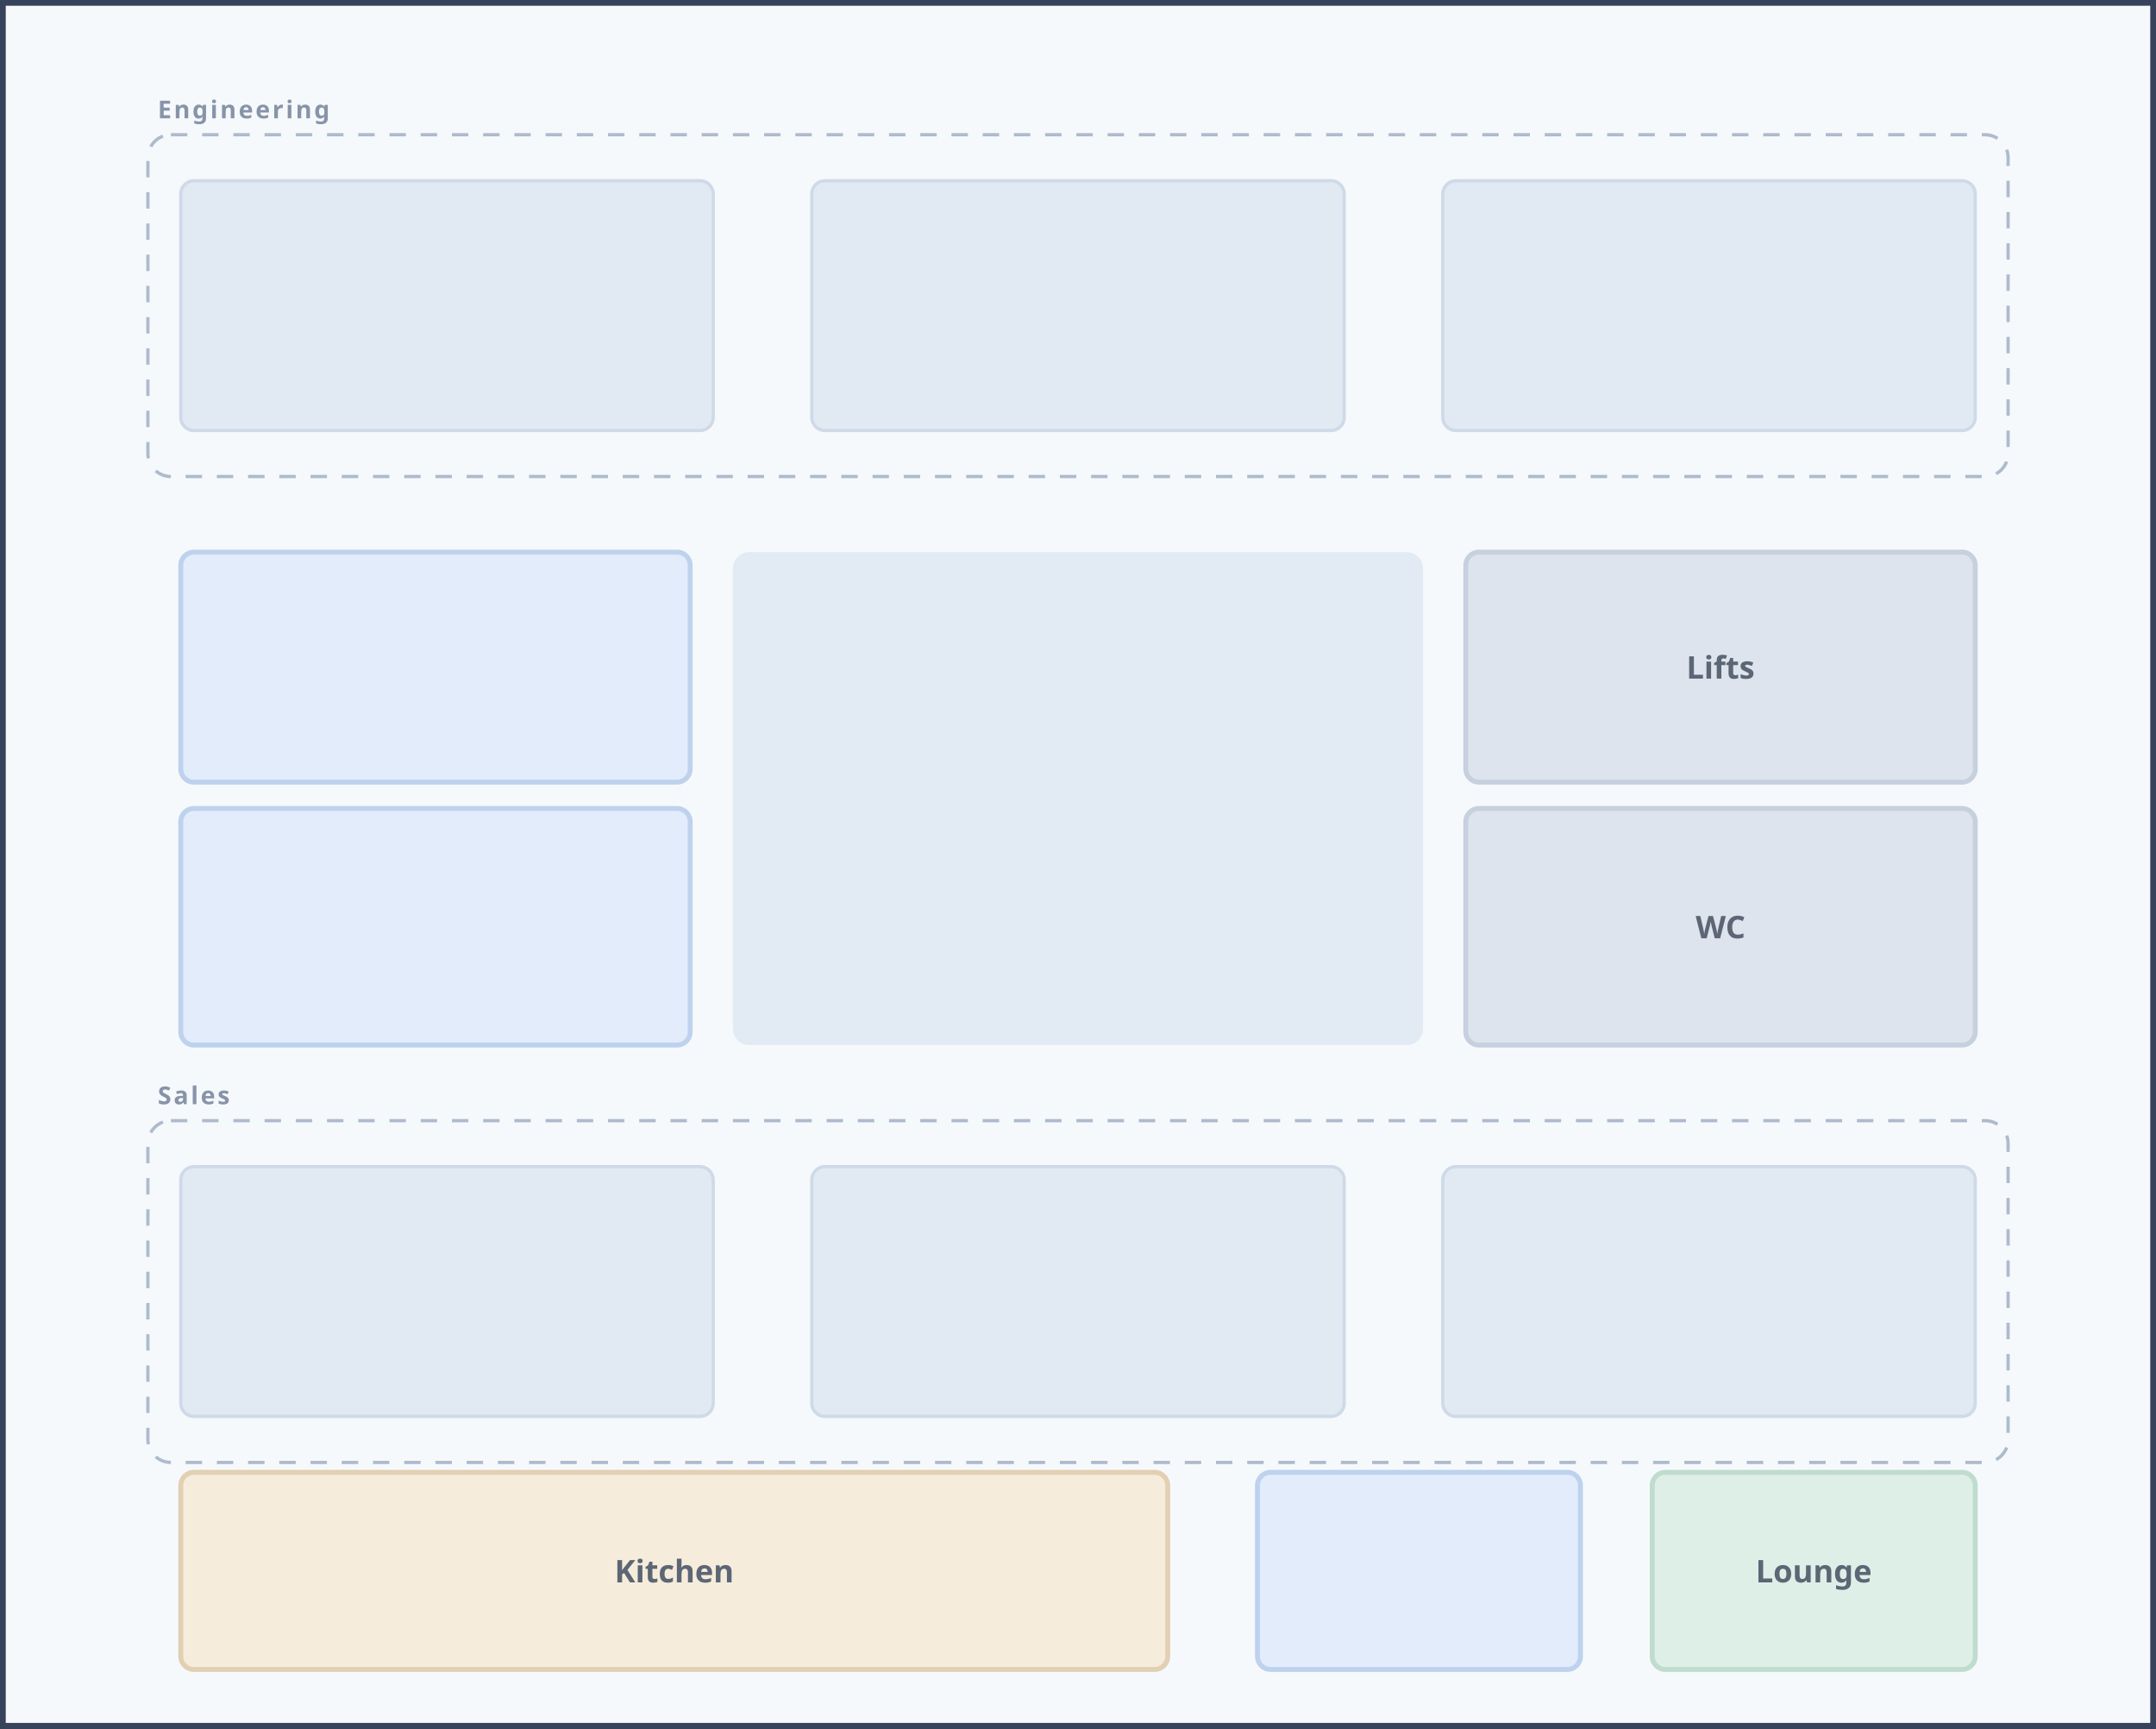
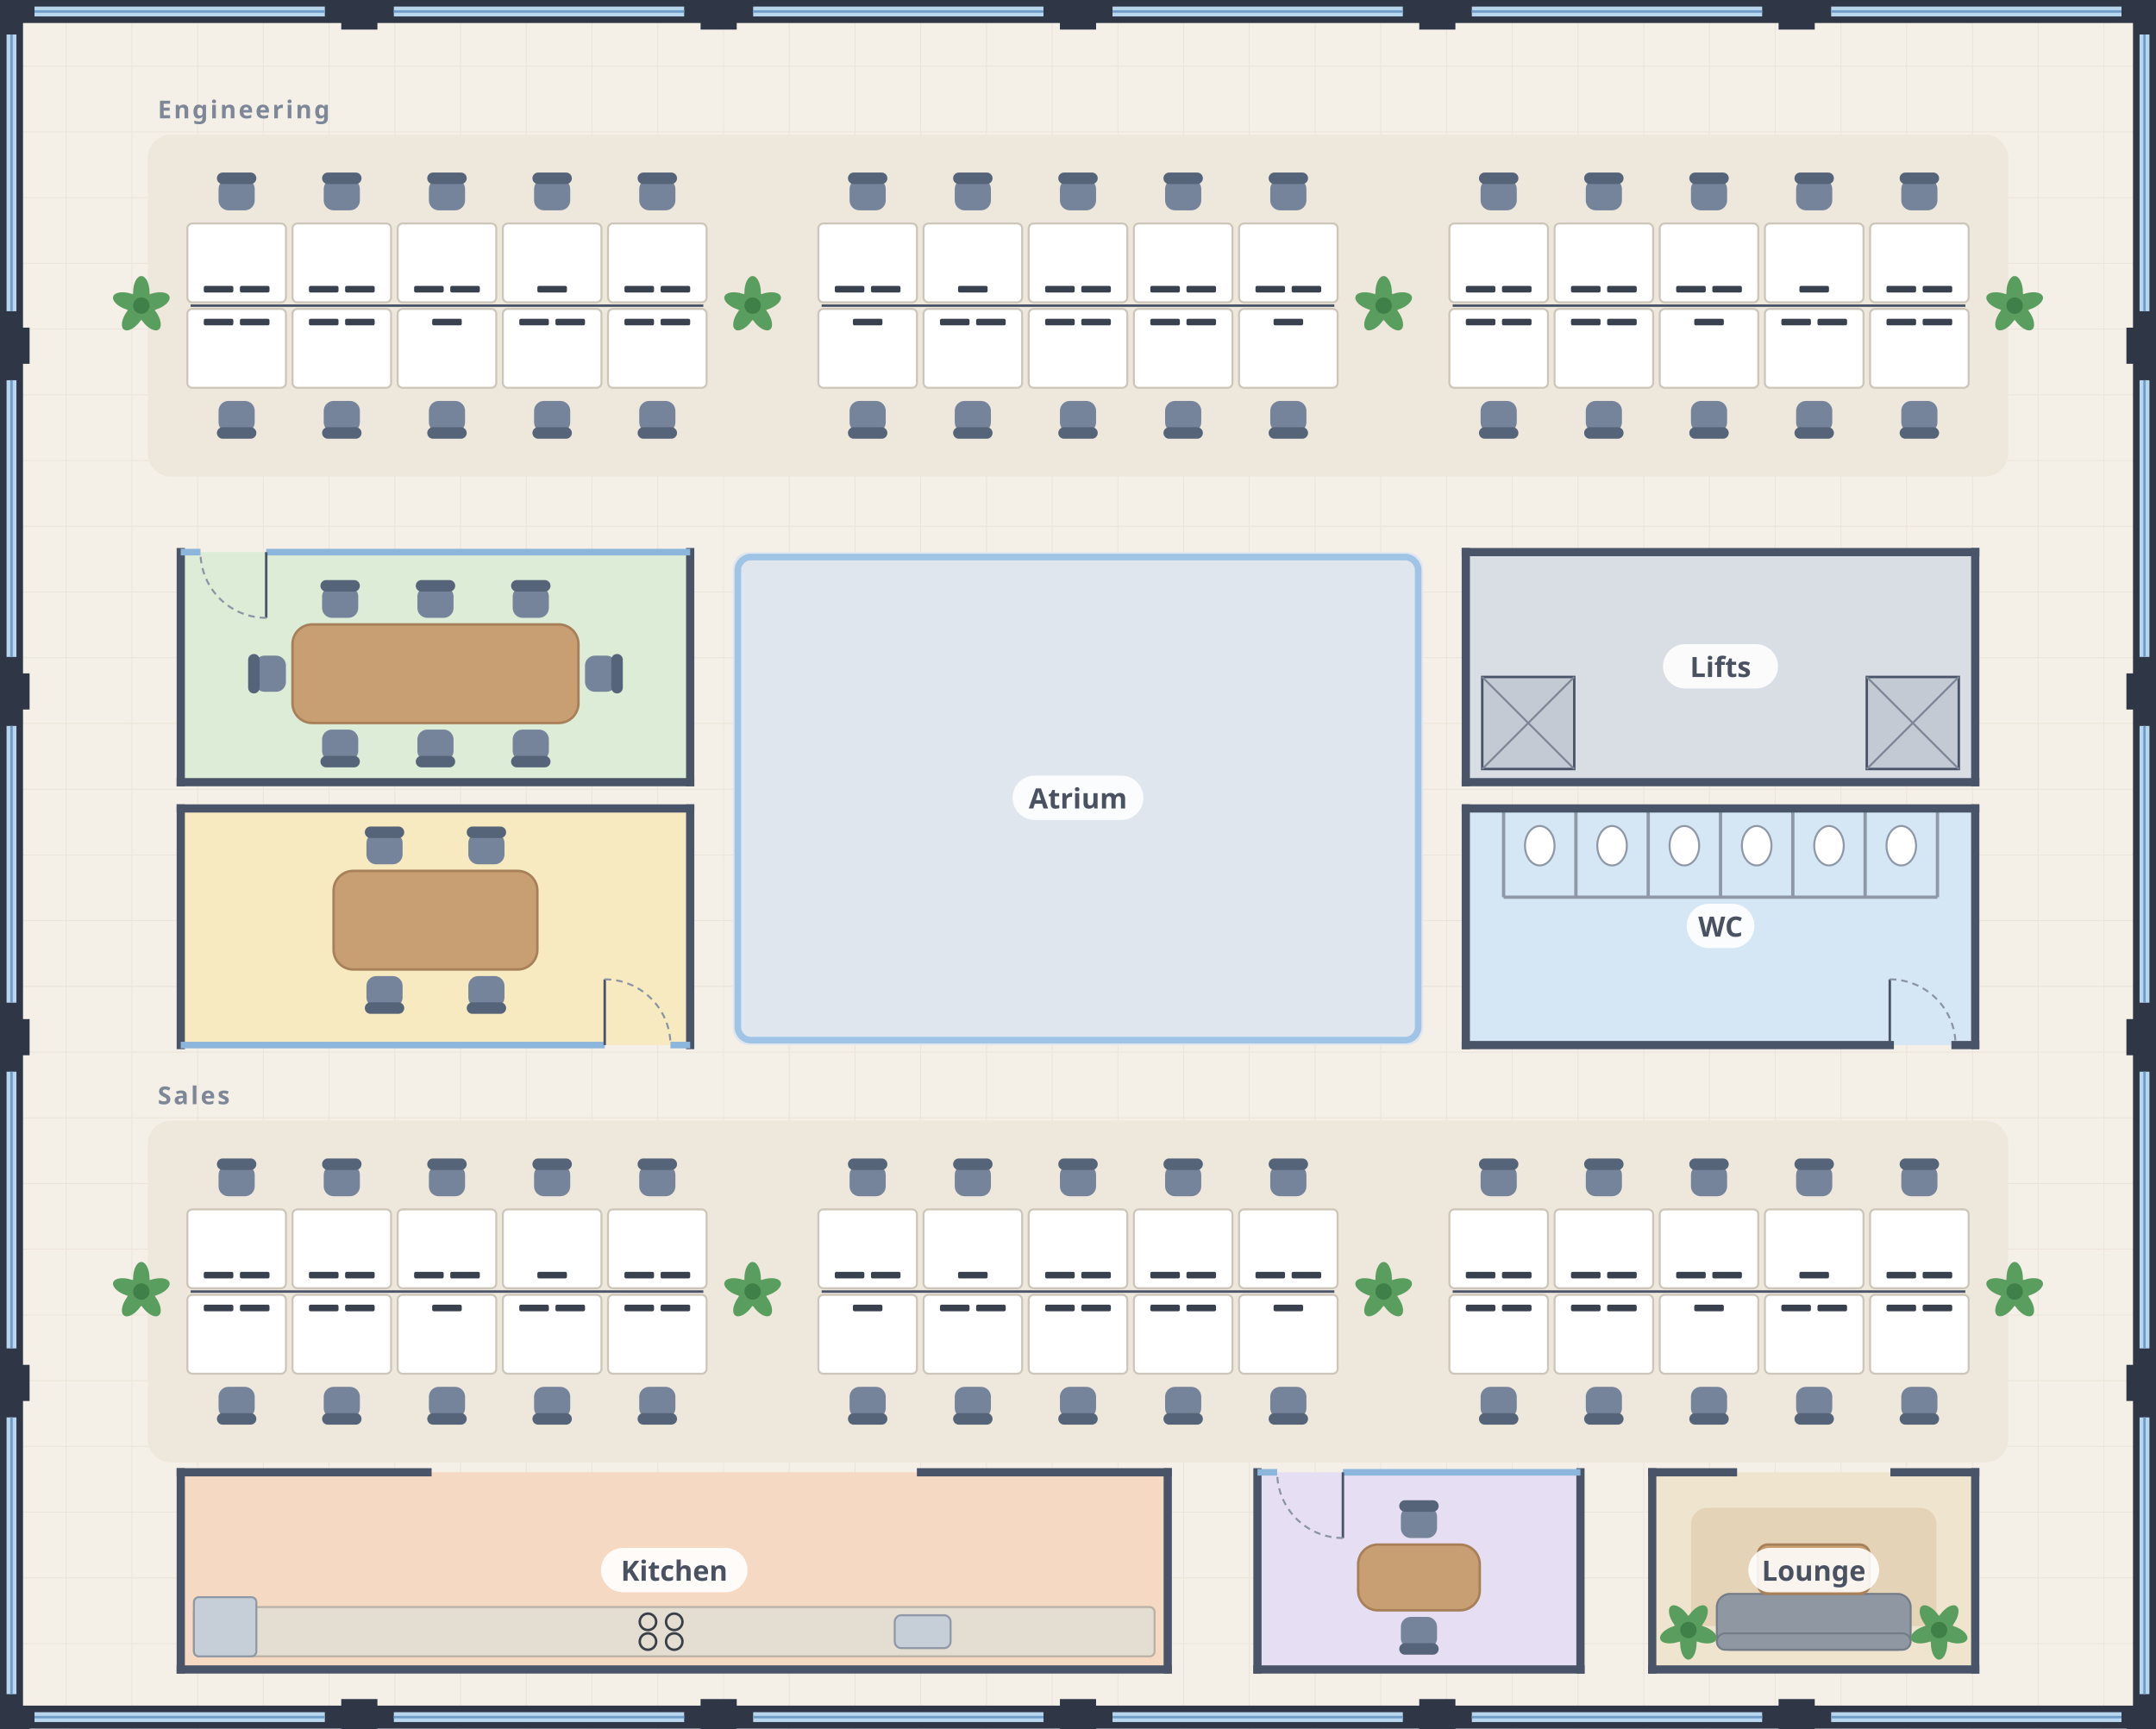
<svg xmlns="http://www.w3.org/2000/svg" viewBox="0 0 1312 1052" width="1312" height="1052">
  <style>
-   .slab   { fill: #f6f9fc; }
-   .void   { fill: #e2eaf4; }
-   .wall   { fill: none; stroke: #37435a; stroke-width: 7; stroke-linejoin: round; }
-   .bench  { fill: #e1e9f3; stroke: #cfdae8; stroke-width: 2; }
-   .room   { fill: #e2ecfb; stroke: #bed2ee; stroke-width: 3; }
-   .room--core  { fill: #dde4ee; stroke: #c6d0de; }
-   .room--wc    { fill: #dde4ee; stroke: #c6d0de; }
-   .room--cafe  { fill: #f6ecdb; stroke: #e2d0b3; }
-   .room--collab{ fill: #ddefe7; stroke: #bfdccf; }
-   .room--focus { fill: #e2ecfb; stroke: #bed2ee; }
-   .zone   { fill: none; stroke: #aebbcd; stroke-width: 2; stroke-dasharray: 10 9; }
-   .rlabel { fill: #5c6675; font: 600 19px system-ui, sans-serif; }
-   .zlabel { fill: #8794a8; font: 700 15px system-ui, sans-serif;
+   .slab   { fill: #f4efe7; }
+   .tiles  { fill: none; stroke: #ebe4d8; stroke-width: 1; }
+   .carpet { fill: #eee7dc; }
+   .void   { fill: #dfe6ee; }
+   .rail   { fill: none; stroke: #9fc4e6; stroke-width: 4; }
+   .wall   { fill: none; stroke: #2f3747; stroke-width: 14; stroke-linecap: square; }
+   .glass  { fill: none; stroke: #b9d6ef; stroke-width: 6; }
+   .glass-in { fill: none; stroke: #6f9cc6; stroke-width: 1.5; }
+   .column { fill: #2f3747; }
+   .part   { fill: none; stroke: #4a5468; stroke-width: 5; stroke-linecap: square; }
+   .part-glass { fill: none; stroke: #8db6dc; stroke-width: 4; }
+   .door   { fill: none; stroke: #4a5468; stroke-width: 1.5; }
+   .swing  { fill: none; stroke: #8b94a3; stroke-width: 1.2; stroke-dasharray: 4 3; }
+   .room--meeting    { fill: #f8eac0; }
+   .room--conference { fill: #dcecd6; }
+   .room--focus      { fill: #e6def2; }
+   .room--cafe       { fill: #f6d9c2; }
+   .room--collab     { fill: #efe5cf; }
+   .room--core       { fill: #d9dde4; }
+   .room--wc         { fill: #d5e6f4; }
+   .desktop  { fill: #ffffff; stroke: #cdc5b8; stroke-width: 1.2; }
+   .screen   { fill: #c9c1b3; }
+   .monitor  { fill: #39414f; }
+   .chair    { fill: #75849b; }
+   .chair-back { fill: #56647a; }
+   .table    { fill: #c89f72; stroke: #a7805a; stroke-width: 1.5; }
+   .counter  { fill: #e3ddd2; stroke: #b9b1a3; stroke-width: 1.2; }
+   .appliance{ fill: #c6ced8; stroke: #8e98a6; stroke-width: 1.2; }
+   .hob      { fill: none; stroke: #3a3f48; stroke-width: 1.5; }
+   .sofa     { fill: #8f97a3; stroke: #747c88; stroke-width: 1.2; }
+   .rug      { fill: #e4d3b6; }
+   .lift     { fill: #c4cad3; stroke: #4a5468; stroke-width: 1.5; }
+   .lift-x   { fill: none; stroke: #7d8696; stroke-width: 1.2; }
+   .tread    { fill: none; stroke: #9aa3b1; stroke-width: 1.2; }
+   .fixture  { fill: #ffffff; stroke: #8e98a6; stroke-width: 1.2; }
+   .stall    { fill: none; stroke: #8e98a6; stroke-width: 2; }
+   .leaf     { fill: #5a9e5f; }
+   .leaf-dk  { fill: #3f7f48; }
+   .pot      { fill: #bca88d; }
+   .pill     { fill: #ffffff; fill-opacity: 0.88; }
+   .rlabel { fill: #4a5262; font: 600 17px system-ui, sans-serif; }
+   .zlabel { fill: #7d8798; font: 700 15px system-ui, sans-serif;
            letter-spacing: 1.4px; text-transform: uppercase; }

  @media (prefers-color-scheme: dark) {
-     .slab   { fill: #141a26; }
-     .void   { fill: #0a0e17; }
-     .wall   { stroke: #6d7b92; }
-     .bench  { fill: #1e2533; stroke: #29313f; }
-     .room   { fill: #1d2738; stroke: #2e3b52; }
-     .room--core  { fill: #191f2b; stroke: #29313f; }
-     .room--wc    { fill: #191f2b; stroke: #29313f; }
-     .room--cafe  { fill: #2a2318; stroke: #3d3323; }
-     .room--collab{ fill: #14251f; stroke: #20372c; }
-     .room--focus { fill: #1d2738; stroke: #2e3b52; }
-     .zone   { stroke: #3a465a; }
-     .rlabel { fill: #97a3b6; }
+     .slab   { fill: #151b26; }
+     .tiles  { stroke: #1b2230; }
+     .carpet { fill: #19202c; }
+     .void   { fill: #0a0e16; }
+     .rail   { stroke: #34587a; }
+     .wall   { stroke: #8492a8; }
+     .glass  { stroke: #2c4a66; }
+     .glass-in { stroke: #4f7aa3; }
+     .column { fill: #8492a8; }
+     .part   { stroke: #5d6a80; }
+     .part-glass { stroke: #3d6488; }
+     .door   { stroke: #6d7a90; }
+     .swing  { stroke: #4b5568; }
+     .room--meeting    { fill: #2c2717; }
+     .room--conference { fill: #18271a; }
+     .room--focus      { fill: #231f30; }
+     .room--cafe       { fill: #2e2119; }
+     .room--collab     { fill: #262217; }
+     .room--core       { fill: #1c212b; }
+     .room--wc         { fill: #172433; }
+     .desktop  { fill: #2a3242; stroke: #384256; }
+     .screen   { fill: #3a4354; }
+     .monitor  { fill: #0c1018; }
+     .chair    { fill: #4a5568; }
+     .chair-back { fill: #3a4455; }
+     .table    { fill: #5c4630; stroke: #6f5639; }
+     .counter  { fill: #2b3240; stroke: #3c4558; }
+     .appliance{ fill: #2f3746; stroke: #4b5568; }
+     .hob      { stroke: #8a94a6; }
+     .sofa     { fill: #3c4454; stroke: #4b5466; }
+     .rug      { fill: #2e2a22; }
+     .lift     { fill: #262c38; stroke: #5d6a80; }
+     .lift-x   { stroke: #4b5568; }
+     .tread    { stroke: #3c4558; }
+     .fixture  { fill: #2a3242; stroke: #4b5568; }
+     .stall    { stroke: #4b5568; }
+     .leaf     { fill: #3c7343; }
+     .leaf-dk  { fill: #2c5a33; }
+     .pot      { fill: #5b4f40; }
+     .pill     { fill: #151b26; }
+     .rlabel { fill: #a3aec0; }
    .zlabel { fill: #6b7890; }
  }
</style>
+   <defs>
+     <g id="chair">
+       <rect class="chair" x="-11" y="-9" width="22" height="19" rx="6" />
+       <rect class="chair-back" x="-12" y="-13" width="24" height="7" rx="3.5" />
+     </g>
+     <g id="plant">
+       <circle class="pot" r="9" />
+       <ellipse class="leaf" cx="0" cy="-8" rx="5" ry="10" />
+       <ellipse class="leaf" cx="0" cy="-8" rx="5" ry="10" transform="rotate(72)" />
+       <ellipse class="leaf" cx="0" cy="-8" rx="5" ry="10" transform="rotate(144)" />
+       <ellipse class="leaf" cx="0" cy="-8" rx="5" ry="10" transform="rotate(216)" />
+       <ellipse class="leaf" cx="0" cy="-8" rx="5" ry="10" transform="rotate(288)" />
+       <circle class="leaf-dk" r="5" />
+     </g>
+     <pattern id="tiles" width="40" height="40" patternUnits="userSpaceOnUse">
+       <path class="tiles" d="M40 0H0V40" />
+     </pattern>
+   </defs>
  <g class="plate">
    <rect class="slab" x="0" y="0" width="1312" height="1052" />
+     <rect fill="url(#tiles)" x="0" y="0" width="1312" height="1052" />
+     <rect class="carpet" x="90" y="82" width="1132" height="208" rx="14" />
+     <rect class="carpet" x="90" y="682" width="1132" height="208" rx="14" />
    <rect class="void" x="446" y="336" width="420" height="300" rx="10" />
-   </g>
-   <g class="zones">
-     <rect class="zone" x="90" y="82" width="1132" height="208" rx="14" />
-     <text class="zlabel" x="96" y="72" text-anchor="start">Engineering</text>
-     <rect class="zone" x="90" y="682" width="1132" height="208" rx="14" />
-     <text class="zlabel" x="96" y="672" text-anchor="start">Sales</text>
+     <rect class="rail" x="449" y="339" width="414" height="294" rx="8" />
  </g>
  <g class="rooms">
-     <rect class="room" x="110" y="336" width="310" height="140" rx="8" />
-     <rect class="room" x="110" y="492" width="310" height="144" rx="8" />
-     <rect class="room room--core" x="892" y="336" width="310" height="140" rx="8" />
-     <text class="rlabel" x="1047" y="413" text-anchor="middle">Lifts</text>
-     <rect class="room room--wc" x="892" y="492" width="310" height="144" rx="8" />
-     <text class="rlabel" x="1047" y="571" text-anchor="middle">WC</text>
-     <rect class="room room--cafe" x="110" y="896" width="600.6" height="120" rx="8" />
-     <text class="rlabel" x="410.3" y="963" text-anchor="middle">Kitchen</text>
-     <rect class="room room--focus" x="765.2" y="896" width="196.56" height="120" rx="8" />
-     <rect class="room room--collab" x="1005.44" y="896" width="196.56" height="120" rx="8" />
-     <text class="rlabel" x="1103.72" y="963" text-anchor="middle">Lounge</text>
+     <g transform="translate(265 406) rotate(180) translate(-155 -70)">
+       <rect class="room--conference" x="0" y="0" width="310" height="140" />
+       <rect class="table" x="68" y="36" width="174" height="60" rx="12" />
+       <use href="#chair" transform="translate(97 22)" />
+       <use href="#chair" transform="translate(97 110) rotate(180)" />
+       <use href="#chair" transform="translate(155 22)" />
+       <use href="#chair" transform="translate(155 110) rotate(180)" />
+       <use href="#chair" transform="translate(213 22)" />
+       <use href="#chair" transform="translate(213 110) rotate(180)" />
+       <use href="#chair" transform="translate(54 66) rotate(-90)" />
+       <use href="#chair" transform="translate(256 66) rotate(90)" />
+       <path class="part" d="M0 0L310 0" />
+       <path class="part" d="M0 0L0 140" />
+       <path class="part" d="M310 0L310 140" />
+       <path class="part-glass" d="M0 140L258 140" />
+       <path class="part-glass" d="M298 140L310 140" />
+       <path class="door" d="M258 140L258 100" />
+       <path class="swing" d="M258 100A40 40 0 0 1 298 140" />
+     </g>
+     <g transform="translate(265 564) translate(-155 -72)">
+       <rect class="room--meeting" x="0" y="0" width="310" height="144" />
+       <rect class="table" x="93" y="38" width="124" height="60" rx="12" />
+       <use href="#chair" transform="translate(124 24)" />
+       <use href="#chair" transform="translate(124 112) rotate(180)" />
+       <use href="#chair" transform="translate(186 24)" />
+       <use href="#chair" transform="translate(186 112) rotate(180)" />
+       <path class="part" d="M0 0L310 0" />
+       <path class="part" d="M0 0L0 144" />
+       <path class="part" d="M310 0L310 144" />
+       <path class="part-glass" d="M0 144L258 144" />
+       <path class="part-glass" d="M298 144L310 144" />
+       <path class="door" d="M258 144L258 104" />
+       <path class="swing" d="M258 104A40 40 0 0 1 298 144" />
+     </g>
+     <g transform="translate(1047 406) rotate(180) translate(-155 -70)">
+       <rect class="room--core" x="0" y="0" width="310" height="140" />
+       <rect class="lift" x="10" y="8" width="56" height="56" />
+       <path class="lift-x" d="M10 8L66 64M66 8L10 64" />
+       <rect class="lift" x="244" y="8" width="56" height="56" />
+       <path class="lift-x" d="M244 8L300 64M300 8L244 64" />
+       <path class="part" d="M0 0L310 0" />
+       <path class="part" d="M0 0L0 140" />
+       <path class="part" d="M310 0L310 140" />
+       <path class="part" d="M0 140L310 140" />
+     </g>
+     <g transform="translate(1047 564) translate(-155 -72)">
+       <rect class="room--wc" x="0" y="0" width="310" height="144" />
+       <path class="stall" d="M23 0L23 54" />
+       <ellipse class="fixture" cx="45" cy="22.68" rx="9" ry="12" />
+       <path class="stall" d="M67 0L67 54" />
+       <ellipse class="fixture" cx="89" cy="22.68" rx="9" ry="12" />
+       <path class="stall" d="M111 0L111 54" />
+       <ellipse class="fixture" cx="133" cy="22.68" rx="9" ry="12" />
+       <path class="stall" d="M155 0L155 54" />
+       <ellipse class="fixture" cx="177" cy="22.68" rx="9" ry="12" />
+       <path class="stall" d="M199 0L199 54" />
+       <ellipse class="fixture" cx="221" cy="22.68" rx="9" ry="12" />
+       <path class="stall" d="M243 0L243 54" />
+       <ellipse class="fixture" cx="265" cy="22.68" rx="9" ry="12" />
+       <path class="stall" d="M287 0L287 54" />
+       <path class="stall" d="M23 54L287 54" />
+       <path class="part" d="M0 0L310 0" />
+       <path class="part" d="M0 0L0 144" />
+       <path class="part" d="M310 0L310 144" />
+       <path class="part" d="M0 144L258 144" />
+       <path class="part" d="M298 144L310 144" />
+       <path class="door" d="M258 144L258 104" />
+       <path class="swing" d="M258 104A40 40 0 0 1 298 144" />
+     </g>
+     <g transform="translate(410.3 956) rotate(180) translate(-300.3 -60)">
+       <rect class="room--cafe" x="0" y="0" width="600.6" height="120" />
+       <rect class="counter" x="8" y="8" width="584.6" height="30" rx="3" />
+       <rect class="appliance" x="132.13" y="13" width="34" height="20" rx="4" />
+       <circle class="hob" cx="300.3" cy="17" r="5" />
+       <circle class="hob" cx="316.3" cy="17" r="5" />
+       <circle class="hob" cx="300.3" cy="29" r="5" />
+       <circle class="hob" cx="316.3" cy="29" r="5" />
+       <rect class="appliance" x="554.6" y="8" width="38" height="36" rx="3" />
+       <path class="part" d="M0 0L600.6 0" />
+       <path class="part" d="M0 0L0 120" />
+       <path class="part" d="M600.6 0L600.6 120" />
+       <path class="part" d="M0 120L150.15 120" />
+       <path class="part" d="M450.45 120L600.6 120" />
+     </g>
+     <g transform="translate(863.48 956) rotate(180) translate(-98.28 -60)">
+       <rect class="room--focus" x="0" y="0" width="196.56" height="120" />
+       <rect class="table" x="61.28" y="36" width="74" height="40" rx="12" />
+       <use href="#chair" transform="translate(98.28 22)" />
+       <use href="#chair" transform="translate(98.28 90) rotate(180)" />
+       <path class="part" d="M0 0L196.56 0" />
+       <path class="part" d="M0 0L0 120" />
+       <path class="part" d="M196.56 0L196.56 120" />
+       <path class="part-glass" d="M0 120L144.56 120" />
+       <path class="part-glass" d="M184.56 120L196.56 120" />
+       <path class="door" d="M144.56 120L144.56 80" />
+       <path class="swing" d="M144.56 80A40 40 0 0 1 184.56 120" />
+     </g>
+     <g transform="translate(1103.72 956) rotate(180) translate(-98.28 -60)">
+       <rect class="room--collab" x="0" y="0" width="196.56" height="120" />
+       <rect class="rug" x="23.59" y="26.4" width="149.39" height="72" rx="10" />
+       <rect class="sofa" x="39.31" y="12" width="117.94" height="34" rx="8" />
+       <rect class="sofa" x="39.31" y="12" width="117.94" height="10" rx="5" />
+       <rect class="table" x="64.28" y="46" width="68" height="30" rx="6" />
+       <use href="#plant" transform="translate(22 24)" />
+       <use href="#plant" transform="translate(174.56 24)" />
+       <path class="part" d="M0 0L196.56 0" />
+       <path class="part" d="M0 0L0 120" />
+       <path class="part" d="M196.56 0L196.56 120" />
+       <path class="part" d="M0 120L49.14 120" />
+       <path class="part" d="M147.42 120L196.56 120" />
+     </g>
  </g>
  <g class="benches">
-     <rect class="bench" x="110" y="110" width="324" height="152" rx="8" />
-     <rect class="bench" x="110" y="710" width="324" height="152" rx="8" />
-     <rect class="bench" x="494" y="110" width="324" height="152" rx="8" />
-     <rect class="bench" x="494" y="710" width="324" height="152" rx="8" />
-     <rect class="bench" x="878" y="110" width="324" height="152" rx="8" />
-     <rect class="bench" x="878" y="710" width="324" height="152" rx="8" />
+     <path class="door" d="M116 186L428 186" />
+     <path class="door" d="M116 786L428 786" />
+     <path class="door" d="M500 186L812 186" />
+     <path class="door" d="M500 786L812 786" />
+     <path class="door" d="M884 186L1196 186" />
+     <path class="door" d="M884 786L1196 786" />
+     <rect class="desktop" x="114" y="136" width="60" height="48" rx="3" />
+     <rect class="monitor" x="124" y="174" width="18" height="4" rx="1" />
+     <rect class="monitor" x="146" y="174" width="18" height="4" rx="1" />
+     <use href="#chair" transform="translate(144 118)" />
+     <rect class="desktop" x="178" y="136" width="60" height="48" rx="3" />
+     <rect class="monitor" x="188" y="174" width="18" height="4" rx="1" />
+     <rect class="monitor" x="210" y="174" width="18" height="4" rx="1" />
+     <use href="#chair" transform="translate(208 118)" />
+     <rect class="desktop" x="242" y="136" width="60" height="48" rx="3" />
+     <rect class="monitor" x="252" y="174" width="18" height="4" rx="1" />
+     <rect class="monitor" x="274" y="174" width="18" height="4" rx="1" />
+     <use href="#chair" transform="translate(272 118)" />
+     <rect class="desktop" x="306" y="136" width="60" height="48" rx="3" />
+     <rect class="monitor" x="327" y="174" width="18" height="4" rx="1" />
+     <use href="#chair" transform="translate(336 118)" />
+     <rect class="desktop" x="370" y="136" width="60" height="48" rx="3" />
+     <rect class="monitor" x="380" y="174" width="18" height="4" rx="1" />
+     <rect class="monitor" x="402" y="174" width="18" height="4" rx="1" />
+     <use href="#chair" transform="translate(400 118)" />
+     <rect class="desktop" x="114" y="188" width="60" height="48" rx="3" />
+     <rect class="monitor" x="124" y="194" width="18" height="4" rx="1" />
+     <rect class="monitor" x="146" y="194" width="18" height="4" rx="1" />
+     <use href="#chair" transform="translate(144 254) rotate(180)" />
+     <rect class="desktop" x="178" y="188" width="60" height="48" rx="3" />
+     <rect class="monitor" x="188" y="194" width="18" height="4" rx="1" />
+     <rect class="monitor" x="210" y="194" width="18" height="4" rx="1" />
+     <use href="#chair" transform="translate(208 254) rotate(180)" />
+     <rect class="desktop" x="242" y="188" width="60" height="48" rx="3" />
+     <rect class="monitor" x="263" y="194" width="18" height="4" rx="1" />
+     <use href="#chair" transform="translate(272 254) rotate(180)" />
+     <rect class="desktop" x="306" y="188" width="60" height="48" rx="3" />
+     <rect class="monitor" x="316" y="194" width="18" height="4" rx="1" />
+     <rect class="monitor" x="338" y="194" width="18" height="4" rx="1" />
+     <use href="#chair" transform="translate(336 254) rotate(180)" />
+     <rect class="desktop" x="370" y="188" width="60" height="48" rx="3" />
+     <rect class="monitor" x="380" y="194" width="18" height="4" rx="1" />
+     <rect class="monitor" x="402" y="194" width="18" height="4" rx="1" />
+     <use href="#chair" transform="translate(400 254) rotate(180)" />
+     <rect class="desktop" x="498" y="136" width="60" height="48" rx="3" />
+     <rect class="monitor" x="508" y="174" width="18" height="4" rx="1" />
+     <rect class="monitor" x="530" y="174" width="18" height="4" rx="1" />
+     <use href="#chair" transform="translate(528 118)" />
+     <rect class="desktop" x="562" y="136" width="60" height="48" rx="3" />
+     <rect class="monitor" x="583" y="174" width="18" height="4" rx="1" />
+     <use href="#chair" transform="translate(592 118)" />
+     <rect class="desktop" x="626" y="136" width="60" height="48" rx="3" />
+     <rect class="monitor" x="636" y="174" width="18" height="4" rx="1" />
+     <rect class="monitor" x="658" y="174" width="18" height="4" rx="1" />
+     <use href="#chair" transform="translate(656 118)" />
+     <rect class="desktop" x="690" y="136" width="60" height="48" rx="3" />
+     <rect class="monitor" x="700" y="174" width="18" height="4" rx="1" />
+     <rect class="monitor" x="722" y="174" width="18" height="4" rx="1" />
+     <use href="#chair" transform="translate(720 118)" />
+     <rect class="desktop" x="754" y="136" width="60" height="48" rx="3" />
+     <rect class="monitor" x="764" y="174" width="18" height="4" rx="1" />
+     <rect class="monitor" x="786" y="174" width="18" height="4" rx="1" />
+     <use href="#chair" transform="translate(784 118)" />
+     <rect class="desktop" x="498" y="188" width="60" height="48" rx="3" />
+     <rect class="monitor" x="519" y="194" width="18" height="4" rx="1" />
+     <use href="#chair" transform="translate(528 254) rotate(180)" />
+     <rect class="desktop" x="562" y="188" width="60" height="48" rx="3" />
+     <rect class="monitor" x="572" y="194" width="18" height="4" rx="1" />
+     <rect class="monitor" x="594" y="194" width="18" height="4" rx="1" />
+     <use href="#chair" transform="translate(592 254) rotate(180)" />
+     <rect class="desktop" x="626" y="188" width="60" height="48" rx="3" />
+     <rect class="monitor" x="636" y="194" width="18" height="4" rx="1" />
+     <rect class="monitor" x="658" y="194" width="18" height="4" rx="1" />
+     <use href="#chair" transform="translate(656 254) rotate(180)" />
+     <rect class="desktop" x="690" y="188" width="60" height="48" rx="3" />
+     <rect class="monitor" x="700" y="194" width="18" height="4" rx="1" />
+     <rect class="monitor" x="722" y="194" width="18" height="4" rx="1" />
+     <use href="#chair" transform="translate(720 254) rotate(180)" />
+     <rect class="desktop" x="754" y="188" width="60" height="48" rx="3" />
+     <rect class="monitor" x="775" y="194" width="18" height="4" rx="1" />
+     <use href="#chair" transform="translate(784 254) rotate(180)" />
+     <rect class="desktop" x="882" y="136" width="60" height="48" rx="3" />
+     <rect class="monitor" x="892" y="174" width="18" height="4" rx="1" />
+     <rect class="monitor" x="914" y="174" width="18" height="4" rx="1" />
+     <use href="#chair" transform="translate(912 118)" />
+     <rect class="desktop" x="946" y="136" width="60" height="48" rx="3" />
+     <rect class="monitor" x="956" y="174" width="18" height="4" rx="1" />
+     <rect class="monitor" x="978" y="174" width="18" height="4" rx="1" />
+     <use href="#chair" transform="translate(976 118)" />
+     <rect class="desktop" x="1010" y="136" width="60" height="48" rx="3" />
+     <rect class="monitor" x="1020" y="174" width="18" height="4" rx="1" />
+     <rect class="monitor" x="1042" y="174" width="18" height="4" rx="1" />
+     <use href="#chair" transform="translate(1040 118)" />
+     <rect class="desktop" x="1074" y="136" width="60" height="48" rx="3" />
+     <rect class="monitor" x="1095" y="174" width="18" height="4" rx="1" />
+     <use href="#chair" transform="translate(1104 118)" />
+     <rect class="desktop" x="1138" y="136" width="60" height="48" rx="3" />
+     <rect class="monitor" x="1148" y="174" width="18" height="4" rx="1" />
+     <rect class="monitor" x="1170" y="174" width="18" height="4" rx="1" />
+     <use href="#chair" transform="translate(1168 118)" />
+     <rect class="desktop" x="882" y="188" width="60" height="48" rx="3" />
+     <rect class="monitor" x="892" y="194" width="18" height="4" rx="1" />
+     <rect class="monitor" x="914" y="194" width="18" height="4" rx="1" />
+     <use href="#chair" transform="translate(912 254) rotate(180)" />
+     <rect class="desktop" x="946" y="188" width="60" height="48" rx="3" />
+     <rect class="monitor" x="956" y="194" width="18" height="4" rx="1" />
+     <rect class="monitor" x="978" y="194" width="18" height="4" rx="1" />
+     <use href="#chair" transform="translate(976 254) rotate(180)" />
+     <rect class="desktop" x="1010" y="188" width="60" height="48" rx="3" />
+     <rect class="monitor" x="1031" y="194" width="18" height="4" rx="1" />
+     <use href="#chair" transform="translate(1040 254) rotate(180)" />
+     <rect class="desktop" x="1074" y="188" width="60" height="48" rx="3" />
+     <rect class="monitor" x="1084" y="194" width="18" height="4" rx="1" />
+     <rect class="monitor" x="1106" y="194" width="18" height="4" rx="1" />
+     <use href="#chair" transform="translate(1104 254) rotate(180)" />
+     <rect class="desktop" x="1138" y="188" width="60" height="48" rx="3" />
+     <rect class="monitor" x="1148" y="194" width="18" height="4" rx="1" />
+     <rect class="monitor" x="1170" y="194" width="18" height="4" rx="1" />
+     <use href="#chair" transform="translate(1168 254) rotate(180)" />
+     <rect class="desktop" x="114" y="736" width="60" height="48" rx="3" />
+     <rect class="monitor" x="124" y="774" width="18" height="4" rx="1" />
+     <rect class="monitor" x="146" y="774" width="18" height="4" rx="1" />
+     <use href="#chair" transform="translate(144 718)" />
+     <rect class="desktop" x="178" y="736" width="60" height="48" rx="3" />
+     <rect class="monitor" x="188" y="774" width="18" height="4" rx="1" />
+     <rect class="monitor" x="210" y="774" width="18" height="4" rx="1" />
+     <use href="#chair" transform="translate(208 718)" />
+     <rect class="desktop" x="242" y="736" width="60" height="48" rx="3" />
+     <rect class="monitor" x="252" y="774" width="18" height="4" rx="1" />
+     <rect class="monitor" x="274" y="774" width="18" height="4" rx="1" />
+     <use href="#chair" transform="translate(272 718)" />
+     <rect class="desktop" x="306" y="736" width="60" height="48" rx="3" />
+     <rect class="monitor" x="327" y="774" width="18" height="4" rx="1" />
+     <use href="#chair" transform="translate(336 718)" />
+     <rect class="desktop" x="370" y="736" width="60" height="48" rx="3" />
+     <rect class="monitor" x="380" y="774" width="18" height="4" rx="1" />
+     <rect class="monitor" x="402" y="774" width="18" height="4" rx="1" />
+     <use href="#chair" transform="translate(400 718)" />
+     <rect class="desktop" x="114" y="788" width="60" height="48" rx="3" />
+     <rect class="monitor" x="124" y="794" width="18" height="4" rx="1" />
+     <rect class="monitor" x="146" y="794" width="18" height="4" rx="1" />
+     <use href="#chair" transform="translate(144 854) rotate(180)" />
+     <rect class="desktop" x="178" y="788" width="60" height="48" rx="3" />
+     <rect class="monitor" x="188" y="794" width="18" height="4" rx="1" />
+     <rect class="monitor" x="210" y="794" width="18" height="4" rx="1" />
+     <use href="#chair" transform="translate(208 854) rotate(180)" />
+     <rect class="desktop" x="242" y="788" width="60" height="48" rx="3" />
+     <rect class="monitor" x="263" y="794" width="18" height="4" rx="1" />
+     <use href="#chair" transform="translate(272 854) rotate(180)" />
+     <rect class="desktop" x="306" y="788" width="60" height="48" rx="3" />
+     <rect class="monitor" x="316" y="794" width="18" height="4" rx="1" />
+     <rect class="monitor" x="338" y="794" width="18" height="4" rx="1" />
+     <use href="#chair" transform="translate(336 854) rotate(180)" />
+     <rect class="desktop" x="370" y="788" width="60" height="48" rx="3" />
+     <rect class="monitor" x="380" y="794" width="18" height="4" rx="1" />
+     <rect class="monitor" x="402" y="794" width="18" height="4" rx="1" />
+     <use href="#chair" transform="translate(400 854) rotate(180)" />
+     <rect class="desktop" x="498" y="736" width="60" height="48" rx="3" />
+     <rect class="monitor" x="508" y="774" width="18" height="4" rx="1" />
+     <rect class="monitor" x="530" y="774" width="18" height="4" rx="1" />
+     <use href="#chair" transform="translate(528 718)" />
+     <rect class="desktop" x="562" y="736" width="60" height="48" rx="3" />
+     <rect class="monitor" x="583" y="774" width="18" height="4" rx="1" />
+     <use href="#chair" transform="translate(592 718)" />
+     <rect class="desktop" x="626" y="736" width="60" height="48" rx="3" />
+     <rect class="monitor" x="636" y="774" width="18" height="4" rx="1" />
+     <rect class="monitor" x="658" y="774" width="18" height="4" rx="1" />
+     <use href="#chair" transform="translate(656 718)" />
+     <rect class="desktop" x="690" y="736" width="60" height="48" rx="3" />
+     <rect class="monitor" x="700" y="774" width="18" height="4" rx="1" />
+     <rect class="monitor" x="722" y="774" width="18" height="4" rx="1" />
+     <use href="#chair" transform="translate(720 718)" />
+     <rect class="desktop" x="754" y="736" width="60" height="48" rx="3" />
+     <rect class="monitor" x="764" y="774" width="18" height="4" rx="1" />
+     <rect class="monitor" x="786" y="774" width="18" height="4" rx="1" />
+     <use href="#chair" transform="translate(784 718)" />
+     <rect class="desktop" x="498" y="788" width="60" height="48" rx="3" />
+     <rect class="monitor" x="519" y="794" width="18" height="4" rx="1" />
+     <use href="#chair" transform="translate(528 854) rotate(180)" />
+     <rect class="desktop" x="562" y="788" width="60" height="48" rx="3" />
+     <rect class="monitor" x="572" y="794" width="18" height="4" rx="1" />
+     <rect class="monitor" x="594" y="794" width="18" height="4" rx="1" />
+     <use href="#chair" transform="translate(592 854) rotate(180)" />
+     <rect class="desktop" x="626" y="788" width="60" height="48" rx="3" />
+     <rect class="monitor" x="636" y="794" width="18" height="4" rx="1" />
+     <rect class="monitor" x="658" y="794" width="18" height="4" rx="1" />
+     <use href="#chair" transform="translate(656 854) rotate(180)" />
+     <rect class="desktop" x="690" y="788" width="60" height="48" rx="3" />
+     <rect class="monitor" x="700" y="794" width="18" height="4" rx="1" />
+     <rect class="monitor" x="722" y="794" width="18" height="4" rx="1" />
+     <use href="#chair" transform="translate(720 854) rotate(180)" />
+     <rect class="desktop" x="754" y="788" width="60" height="48" rx="3" />
+     <rect class="monitor" x="775" y="794" width="18" height="4" rx="1" />
+     <use href="#chair" transform="translate(784 854) rotate(180)" />
+     <rect class="desktop" x="882" y="736" width="60" height="48" rx="3" />
+     <rect class="monitor" x="892" y="774" width="18" height="4" rx="1" />
+     <rect class="monitor" x="914" y="774" width="18" height="4" rx="1" />
+     <use href="#chair" transform="translate(912 718)" />
+     <rect class="desktop" x="946" y="736" width="60" height="48" rx="3" />
+     <rect class="monitor" x="956" y="774" width="18" height="4" rx="1" />
+     <rect class="monitor" x="978" y="774" width="18" height="4" rx="1" />
+     <use href="#chair" transform="translate(976 718)" />
+     <rect class="desktop" x="1010" y="736" width="60" height="48" rx="3" />
+     <rect class="monitor" x="1020" y="774" width="18" height="4" rx="1" />
+     <rect class="monitor" x="1042" y="774" width="18" height="4" rx="1" />
+     <use href="#chair" transform="translate(1040 718)" />
+     <rect class="desktop" x="1074" y="736" width="60" height="48" rx="3" />
+     <rect class="monitor" x="1095" y="774" width="18" height="4" rx="1" />
+     <use href="#chair" transform="translate(1104 718)" />
+     <rect class="desktop" x="1138" y="736" width="60" height="48" rx="3" />
+     <rect class="monitor" x="1148" y="774" width="18" height="4" rx="1" />
+     <rect class="monitor" x="1170" y="774" width="18" height="4" rx="1" />
+     <use href="#chair" transform="translate(1168 718)" />
+     <rect class="desktop" x="882" y="788" width="60" height="48" rx="3" />
+     <rect class="monitor" x="892" y="794" width="18" height="4" rx="1" />
+     <rect class="monitor" x="914" y="794" width="18" height="4" rx="1" />
+     <use href="#chair" transform="translate(912 854) rotate(180)" />
+     <rect class="desktop" x="946" y="788" width="60" height="48" rx="3" />
+     <rect class="monitor" x="956" y="794" width="18" height="4" rx="1" />
+     <rect class="monitor" x="978" y="794" width="18" height="4" rx="1" />
+     <use href="#chair" transform="translate(976 854) rotate(180)" />
+     <rect class="desktop" x="1010" y="788" width="60" height="48" rx="3" />
+     <rect class="monitor" x="1031" y="794" width="18" height="4" rx="1" />
+     <use href="#chair" transform="translate(1040 854) rotate(180)" />
+     <rect class="desktop" x="1074" y="788" width="60" height="48" rx="3" />
+     <rect class="monitor" x="1084" y="794" width="18" height="4" rx="1" />
+     <rect class="monitor" x="1106" y="794" width="18" height="4" rx="1" />
+     <use href="#chair" transform="translate(1104 854) rotate(180)" />
+     <rect class="desktop" x="1138" y="788" width="60" height="48" rx="3" />
+     <rect class="monitor" x="1148" y="794" width="18" height="4" rx="1" />
+     <rect class="monitor" x="1170" y="794" width="18" height="4" rx="1" />
+     <use href="#chair" transform="translate(1168 854) rotate(180)" />
+   </g>
+   <g class="plants">
+     <use href="#plant" transform="translate(86 186)" />
+     <use href="#plant" transform="translate(458 186)" />
+     <use href="#plant" transform="translate(86 786)" />
+     <use href="#plant" transform="translate(458 786)" />
+     <use href="#plant" transform="translate(842 186)" />
+     <use href="#plant" transform="translate(842 786)" />
+     <use href="#plant" transform="translate(1226 186)" />
+     <use href="#plant" transform="translate(1226 786)" />
  </g>
  <g class="walls">
-     <rect class="wall" x="0" y="0" width="1312" height="1052" />
+     <path class="wall" d="M0 7L1312 7" />
+     <path class="wall" d="M0 1045L1312 1045" />
+     <path class="wall" d="M7 0L7 1052" />
+     <path class="wall" d="M1305 0L1305 1052" />
+     <path class="glass" d="M21 7L197.67 7" />
+     <path class="glass-in" d="M21 7L197.67 7" />
+     <path class="glass" d="M239.67 7L416.33 7" />
+     <path class="glass-in" d="M239.67 7L416.33 7" />
+     <path class="glass" d="M458.33 7L635 7" />
+     <path class="glass-in" d="M458.33 7L635 7" />
+     <path class="glass" d="M677 7L853.67 7" />
+     <path class="glass-in" d="M677 7L853.67 7" />
+     <path class="glass" d="M895.67 7L1072.33 7" />
+     <path class="glass-in" d="M895.67 7L1072.33 7" />
+     <path class="glass" d="M1114.33 7L1291 7" />
+     <path class="glass-in" d="M1114.33 7L1291 7" />
+     <path class="glass" d="M21 1045L197.67 1045" />
+     <path class="glass-in" d="M21 1045L197.67 1045" />
+     <path class="glass" d="M239.67 1045L416.33 1045" />
+     <path class="glass-in" d="M239.67 1045L416.33 1045" />
+     <path class="glass" d="M458.33 1045L635 1045" />
+     <path class="glass-in" d="M458.33 1045L635 1045" />
+     <path class="glass" d="M677 1045L853.67 1045" />
+     <path class="glass-in" d="M677 1045L853.67 1045" />
+     <path class="glass" d="M895.67 1045L1072.33 1045" />
+     <path class="glass-in" d="M895.67 1045L1072.33 1045" />
+     <path class="glass" d="M1114.33 1045L1291 1045" />
+     <path class="glass-in" d="M1114.33 1045L1291 1045" />
+     <path class="glass" d="M7 21L7 189.4" />
+     <path class="glass-in" d="M7 21L7 189.4" />
+     <path class="glass" d="M7 231.4L7 399.8" />
+     <path class="glass-in" d="M7 231.4L7 399.8" />
+     <path class="glass" d="M7 441.8L7 610.2" />
+     <path class="glass-in" d="M7 441.8L7 610.2" />
+     <path class="glass" d="M7 652.2L7 820.6" />
+     <path class="glass-in" d="M7 652.2L7 820.6" />
+     <path class="glass" d="M7 862.6L7 1031" />
+     <path class="glass-in" d="M7 862.6L7 1031" />
+     <path class="glass" d="M1305 21L1305 189.4" />
+     <path class="glass-in" d="M1305 21L1305 189.4" />
+     <path class="glass" d="M1305 231.4L1305 399.8" />
+     <path class="glass-in" d="M1305 231.4L1305 399.8" />
+     <path class="glass" d="M1305 441.8L1305 610.2" />
+     <path class="glass-in" d="M1305 441.8L1305 610.2" />
+     <path class="glass" d="M1305 652.2L1305 820.6" />
+     <path class="glass-in" d="M1305 652.2L1305 820.6" />
+     <path class="glass" d="M1305 862.6L1305 1031" />
+     <path class="glass-in" d="M1305 862.6L1305 1031" />
+     <rect class="column" x="-11" y="-4" width="22" height="22" />
+     <rect class="column" x="207.67" y="-4" width="22" height="22" />
+     <rect class="column" x="426.33" y="-4" width="22" height="22" />
+     <rect class="column" x="645" y="-4" width="22" height="22" />
+     <rect class="column" x="863.67" y="-4" width="22" height="22" />
+     <rect class="column" x="1082.33" y="-4" width="22" height="22" />
+     <rect class="column" x="1301" y="-4" width="22" height="22" />
+     <rect class="column" x="-11" y="1034" width="22" height="22" />
+     <rect class="column" x="207.67" y="1034" width="22" height="22" />
+     <rect class="column" x="426.33" y="1034" width="22" height="22" />
+     <rect class="column" x="645" y="1034" width="22" height="22" />
+     <rect class="column" x="863.67" y="1034" width="22" height="22" />
+     <rect class="column" x="1082.33" y="1034" width="22" height="22" />
+     <rect class="column" x="1301" y="1034" width="22" height="22" />
+     <rect class="column" x="-4" y="-11" width="22" height="22" />
+     <rect class="column" x="-4" y="199.4" width="22" height="22" />
+     <rect class="column" x="-4" y="409.8" width="22" height="22" />
+     <rect class="column" x="-4" y="620.2" width="22" height="22" />
+     <rect class="column" x="-4" y="830.6" width="22" height="22" />
+     <rect class="column" x="-4" y="1041" width="22" height="22" />
+     <rect class="column" x="1294" y="-11" width="22" height="22" />
+     <rect class="column" x="1294" y="199.4" width="22" height="22" />
+     <rect class="column" x="1294" y="409.8" width="22" height="22" />
+     <rect class="column" x="1294" y="620.2" width="22" height="22" />
+     <rect class="column" x="1294" y="830.6" width="22" height="22" />
+     <rect class="column" x="1294" y="1041" width="22" height="22" />
+   </g>
+   <g class="labels">
+     <text class="zlabel" x="96" y="72" text-anchor="start">Engineering</text>
+     <text class="zlabel" x="96" y="672" text-anchor="start">Sales</text>
+     <rect class="pill" x="1012" y="392" width="70" height="27" rx="13.5" />
+     <text class="rlabel" x="1047" y="412" text-anchor="middle">Lifts</text>
+     <rect class="pill" x="1026.4" y="550" width="41.2" height="27" rx="13.5" />
+     <text class="rlabel" x="1047" y="570" text-anchor="middle">WC</text>
+     <rect class="pill" x="365.7" y="942" width="89.2" height="27" rx="13.5" />
+     <text class="rlabel" x="410.3" y="962" text-anchor="middle">Kitchen</text>
+     <rect class="pill" x="1063.92" y="942" width="79.6" height="27" rx="13.5" />
+     <text class="rlabel" x="1103.72" y="962" text-anchor="middle">Lounge</text>
+     <rect class="pill" x="616.2" y="472" width="79.6" height="27" rx="13.5" />
+     <text class="rlabel" x="656" y="492" text-anchor="middle">Atrium</text>
  </g>
</svg>
